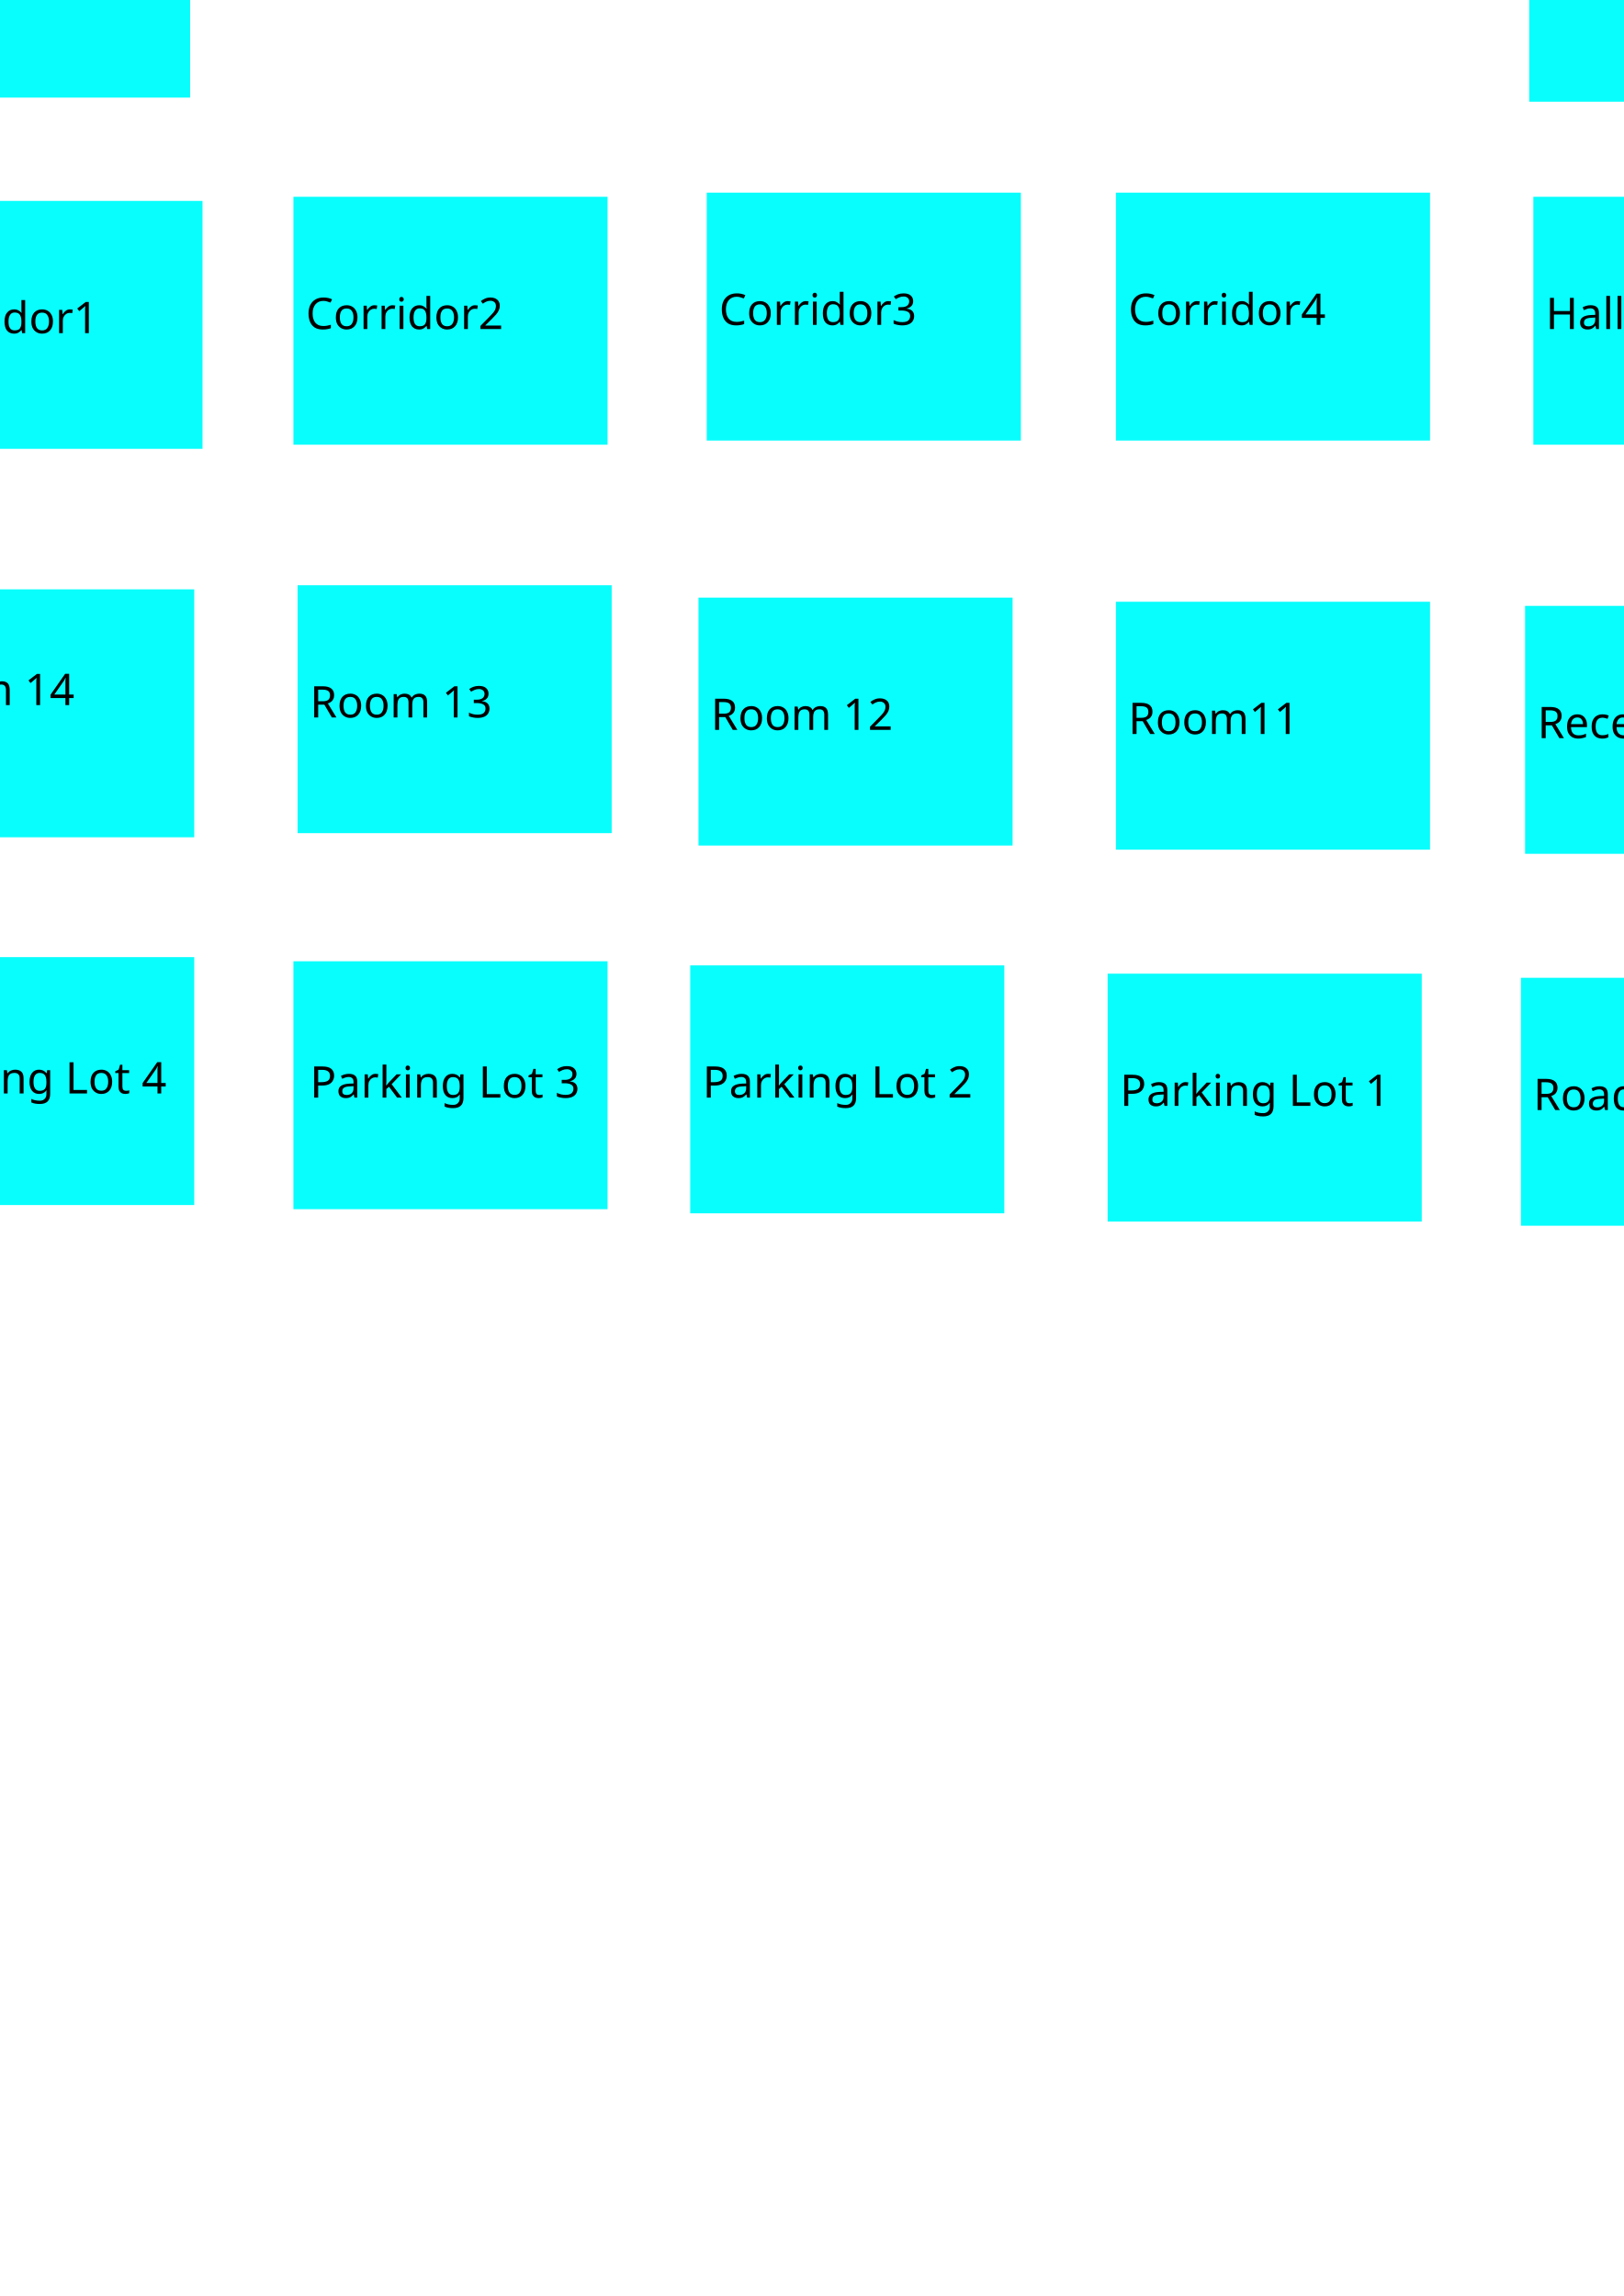
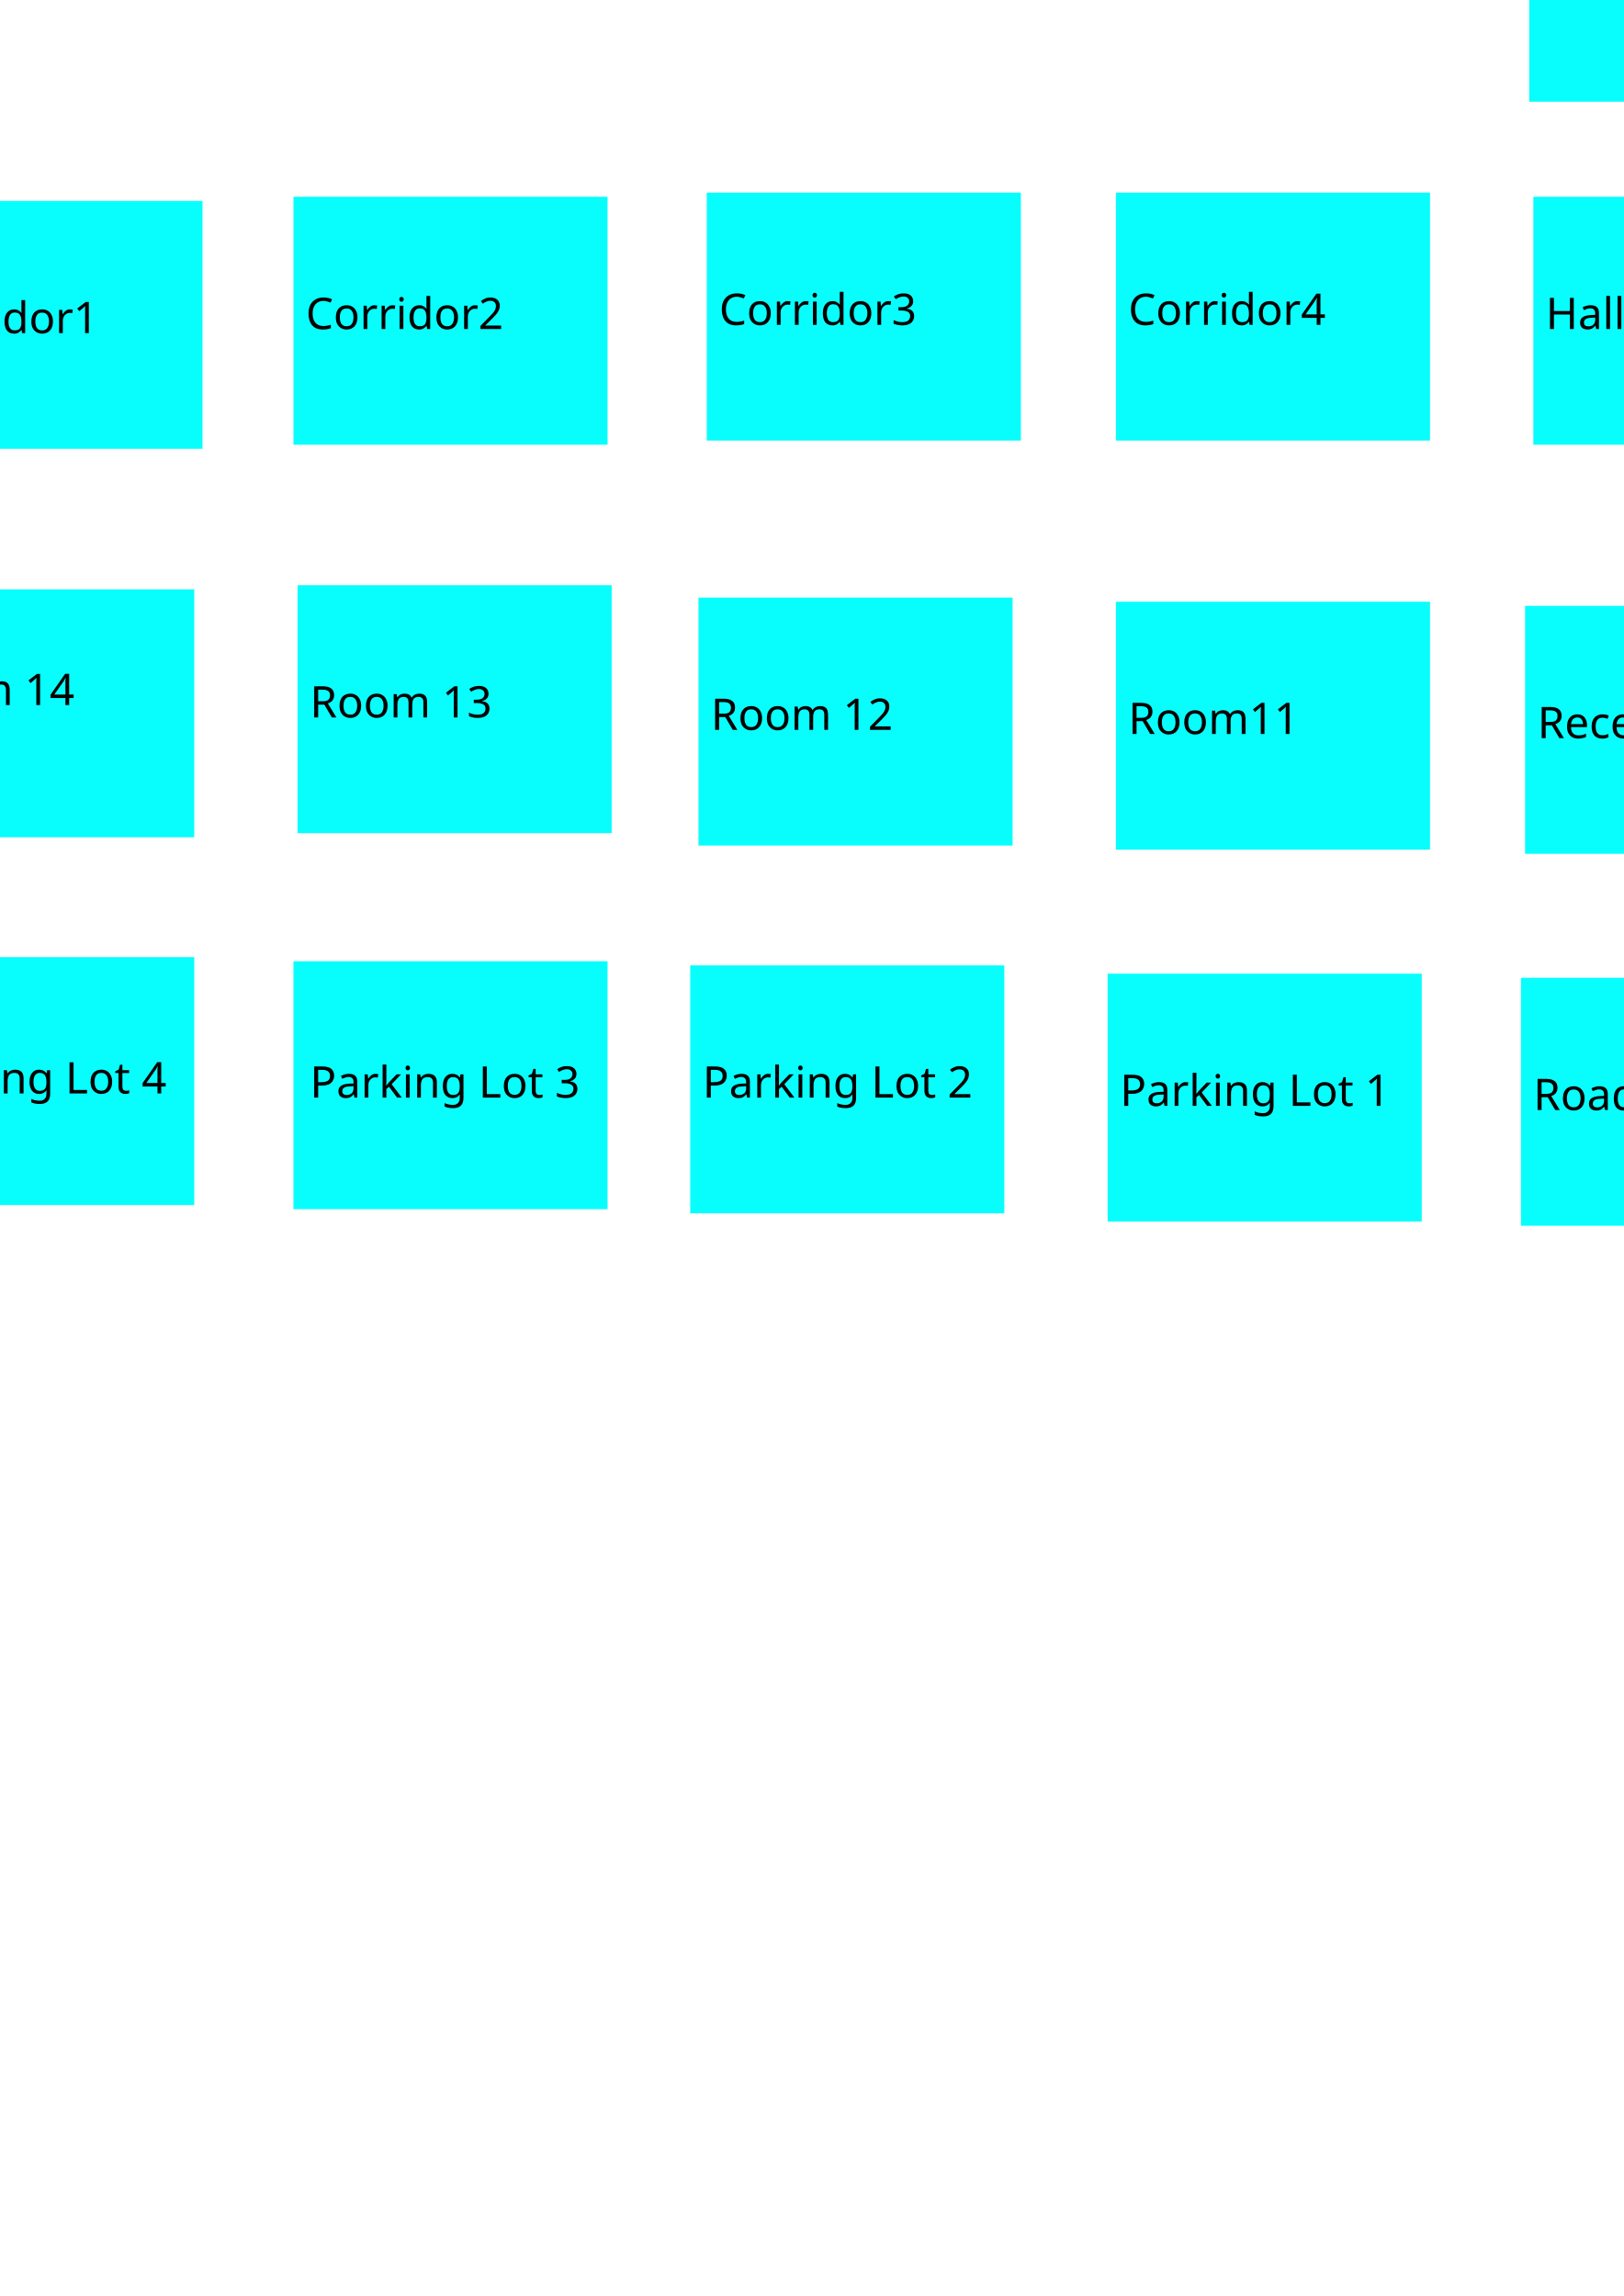
<svg xmlns="http://www.w3.org/2000/svg" width="210mm" height="297mm" viewBox="0 0 210 297" version="1.1" id="svg8">
  <defs id="defs2" />
  <g id="layer1">
-     <g id="g840" transform="translate(-84.45717,-40.62497)">
-       <rect y="21.712" x="16.571" height="32.072" width="40.625" id="rect815" style="fill:#08fefd;fill-opacity:1;stroke-width:0.265" />
-       <text id="text827" y="38.818" x="18.174" style="font-style:normal;font-weight:normal;font-size:10.583px;line-height:1.25;font-family:sans-serif;letter-spacing:0px;word-spacing:0px;fill:#000000;fill-opacity:1;stroke:none;stroke-width:0.265" xml:space="preserve">
-         <tspan style="font-style:normal;font-variant:normal;font-weight:normal;font-stretch:normal;font-size:5.644px;font-family:sans-serif;-inkscape-font-specification:'sans-serif, Normal';font-variant-ligatures:normal;font-variant-caps:normal;font-variant-numeric:normal;font-feature-settings:normal;text-align:start;writing-mode:lr-tb;text-anchor:start;stroke-width:0.265" y="38.818" x="18.174" id="tspan825">North Corner</tspan>
-       </text>
-     </g>
-     <g transform="translate(-32.60688,-41.15951)" id="g840-7">
+     <g transform="translate(-86.59533,-41.15951)" id="g840-7">
      <rect y="21.712" x="16.571" height="32.072" width="40.625" id="rect815-2" style="fill:#08fefd;fill-opacity:1;stroke-width:0.265" />
      <text id="text827-6" y="38.818" x="18.174" style="font-style:normal;font-weight:normal;font-size:10.583px;line-height:1.25;font-family:sans-serif;letter-spacing:0px;word-spacing:0px;fill:#000000;fill-opacity:1;stroke:none;stroke-width:0.265" xml:space="preserve">
        <tspan style="font-style:normal;font-variant:normal;font-weight:normal;font-stretch:normal;font-size:5.644px;font-family:sans-serif;-inkscape-font-specification:'sans-serif, Normal';font-variant-ligatures:normal;font-variant-caps:normal;font-variant-numeric:normal;font-feature-settings:normal;text-align:start;writing-mode:lr-tb;text-anchor:start;stroke-width:0.265" y="38.818" x="18.174" id="tspan825-4">Dump</tspan>
      </text>
    </g>
    <g transform="translate(-84.45717,31.53781)" id="g840-5">
      <rect y="21.712" x="16.571" height="32.072" width="40.625" id="rect815-20" style="fill:#08fefd;fill-opacity:1;stroke-width:0.265" />
      <text id="text827-2" y="38.818" x="18.174" style="font-style:normal;font-weight:normal;font-size:10.583px;line-height:1.25;font-family:sans-serif;letter-spacing:0px;word-spacing:0px;fill:#000000;fill-opacity:1;stroke:none;stroke-width:0.265" xml:space="preserve">
        <tspan style="font-style:normal;font-variant:normal;font-weight:normal;font-stretch:normal;font-size:5.644px;font-family:sans-serif;-inkscape-font-specification:'sans-serif, Normal';font-variant-ligatures:normal;font-variant-caps:normal;font-variant-numeric:normal;font-feature-settings:normal;text-align:start;writing-mode:lr-tb;text-anchor:start;stroke-width:0.265" y="38.818" x="18.174" id="tspan825-9">Ice Machine</tspan>
      </text>
    </g>
    <g transform="translate(-31.00326,4.276315)" id="g840-0">
      <rect y="21.712" x="16.571" height="32.072" width="40.625" id="rect815-9" style="fill:#08fefd;fill-opacity:1;stroke-width:0.265" />
      <text id="text827-9" y="38.818" x="18.174" style="font-style:normal;font-weight:normal;font-size:10.583px;line-height:1.25;font-family:sans-serif;letter-spacing:0px;word-spacing:0px;fill:#000000;fill-opacity:1;stroke:none;stroke-width:0.265" xml:space="preserve">
        <tspan style="font-style:normal;font-variant:normal;font-weight:normal;font-stretch:normal;font-size:5.644px;font-family:sans-serif;-inkscape-font-specification:'sans-serif, Normal';font-variant-ligatures:normal;font-variant-caps:normal;font-variant-numeric:normal;font-feature-settings:normal;text-align:start;writing-mode:lr-tb;text-anchor:start;stroke-width:0.265" y="38.818" x="18.174" id="tspan825-45">Corridor1</tspan>
      </text>
    </g>
    <g transform="translate(21.38156,3.741776)" id="g840-1">
      <rect y="21.712" x="16.571" height="32.072" width="40.625" id="rect815-0" style="fill:#08fefd;fill-opacity:1;stroke-width:0.265" />
      <text id="text827-3" y="38.818" x="18.174" style="font-style:normal;font-weight:normal;font-size:10.583px;line-height:1.25;font-family:sans-serif;letter-spacing:0px;word-spacing:0px;fill:#000000;fill-opacity:1;stroke:none;stroke-width:0.265" xml:space="preserve">
        <tspan style="font-style:normal;font-variant:normal;font-weight:normal;font-stretch:normal;font-size:5.644px;font-family:sans-serif;-inkscape-font-specification:'sans-serif, Normal';font-variant-ligatures:normal;font-variant-caps:normal;font-variant-numeric:normal;font-feature-settings:normal;text-align:start;writing-mode:lr-tb;text-anchor:start;stroke-width:0.265" y="38.818" x="18.174" id="tspan825-7">Corridor2</tspan>
      </text>
    </g>
    <g transform="translate(159.2926,43.83221)" id="g840-1-4">
      <rect y="-18.913" x="-67.886" height="32.072" width="40.625" id="rect815-0-6" style="fill:#08fefd;fill-opacity:1;stroke-width:0.265" />
      <text id="text827-3-7" y="-1.807" x="-66.283" style="font-style:normal;font-weight:normal;font-size:10.583px;line-height:1.25;font-family:sans-serif;letter-spacing:0px;word-spacing:0px;fill:#000000;fill-opacity:1;stroke:none;stroke-width:0.265" xml:space="preserve">
        <tspan style="font-style:normal;font-variant:normal;font-weight:normal;font-stretch:normal;font-size:5.644px;font-family:sans-serif;-inkscape-font-specification:'sans-serif, Normal';font-variant-ligatures:normal;font-variant-caps:normal;font-variant-numeric:normal;font-feature-settings:normal;text-align:start;writing-mode:lr-tb;text-anchor:start;stroke-width:0.265" y="-1.807" x="-66.283" id="tspan825-7-6">Corridor3</tspan>
      </text>
      <rect style="fill:#08fefd;fill-opacity:1;stroke-width:0.265" id="rect815-0-9" width="40.625" height="32.072" x="-14.967" y="-18.913" />
      <text xml:space="preserve" style="font-style:normal;font-weight:normal;font-size:10.583px;line-height:1.25;font-family:sans-serif;letter-spacing:0px;word-spacing:0px;fill:#000000;fill-opacity:1;stroke:none;stroke-width:0.265" x="-13.363" y="-1.807" id="text827-3-75">
        <tspan id="tspan825-7-9" x="-13.363" y="-1.807" style="font-style:normal;font-variant:normal;font-weight:normal;font-stretch:normal;font-size:5.644px;font-family:sans-serif;-inkscape-font-specification:'sans-serif, Normal';font-variant-ligatures:normal;font-variant-caps:normal;font-variant-numeric:normal;font-feature-settings:normal;text-align:start;writing-mode:lr-tb;text-anchor:start;stroke-width:0.265">Corridor4</tspan>
        <tspan id="tspan940" x="-13.363" y="11.422" style="font-style:normal;font-variant:normal;font-weight:normal;font-stretch:normal;font-size:5.644px;font-family:sans-serif;-inkscape-font-specification:'sans-serif, Normal';font-variant-ligatures:normal;font-variant-caps:normal;font-variant-numeric:normal;font-feature-settings:normal;text-align:start;writing-mode:lr-tb;text-anchor:start;stroke-width:0.265" />
      </text>
      <rect y="-18.378" x="39.021" height="32.072" width="40.625" id="rect815-0-8" style="fill:#08fefd;fill-opacity:1;stroke-width:0.265" />
      <text id="text827-3-5" y="-1.273" x="40.625" style="font-style:normal;font-weight:normal;font-size:10.583px;line-height:1.25;font-family:sans-serif;letter-spacing:0px;word-spacing:0px;fill:#000000;fill-opacity:1;stroke:none;stroke-width:0.265" xml:space="preserve">
        <tspan style="font-style:normal;font-variant:normal;font-weight:normal;font-stretch:normal;font-size:5.644px;font-family:sans-serif;-inkscape-font-specification:'sans-serif, Normal';font-variant-ligatures:normal;font-variant-caps:normal;font-variant-numeric:normal;font-feature-settings:normal;text-align:start;writing-mode:lr-tb;text-anchor:start;stroke-width:0.265" y="-1.273" x="40.625" id="tspan825-7-3">Hall</tspan>
      </text>
      <g transform="translate(-31.5378,12.2944)" id="g840-1-3">
        <rect y="21.712" x="16.571" height="32.072" width="40.625" id="rect815-0-83" style="fill:#08fefd;fill-opacity:1;stroke-width:0.265" />
        <text id="text827-3-79" y="38.818" x="18.174" style="font-style:normal;font-weight:normal;font-size:10.583px;line-height:1.25;font-family:sans-serif;letter-spacing:0px;word-spacing:0px;fill:#000000;fill-opacity:1;stroke:none;stroke-width:0.265" xml:space="preserve">
          <tspan style="font-style:normal;font-variant:normal;font-weight:normal;font-stretch:normal;font-size:5.644px;font-family:sans-serif;-inkscape-font-specification:'sans-serif, Normal';font-variant-ligatures:normal;font-variant-caps:normal;font-variant-numeric:normal;font-feature-settings:normal;text-align:start;writing-mode:lr-tb;text-anchor:start;stroke-width:0.265" y="38.818" x="18.174" id="tspan825-7-37">Room11</tspan>
        </text>
      </g>
      <rect style="fill:#08fefd;fill-opacity:1;stroke-width:0.265" id="rect815-0-84" width="40.625" height="32.072" x="37.952" y="34.541" />
      <text xml:space="preserve" style="font-style:normal;font-weight:normal;font-size:10.583px;line-height:1.25;font-family:sans-serif;letter-spacing:0px;word-spacing:0px;fill:#000000;fill-opacity:1;stroke:none;stroke-width:0.265" x="39.556" y="51.647" id="text827-3-3">
        <tspan id="tspan825-7-7" x="39.556" y="51.647" style="font-style:normal;font-variant:normal;font-weight:normal;font-stretch:normal;font-size:5.644px;font-family:sans-serif;-inkscape-font-specification:'sans-serif, Normal';font-variant-ligatures:normal;font-variant-caps:normal;font-variant-numeric:normal;font-feature-settings:normal;text-align:start;writing-mode:lr-tb;text-anchor:start;stroke-width:0.265">Reception</tspan>
      </text>
      <g transform="translate(20.84702,60.93745)" id="g840-1-97">
        <rect y="21.712" x="16.571" height="32.072" width="40.625" id="rect815-0-99" style="fill:#08fefd;fill-opacity:1;stroke-width:0.265" />
        <text id="text827-3-32" y="38.818" x="18.174" style="font-style:normal;font-weight:normal;font-size:10.583px;line-height:1.25;font-family:sans-serif;letter-spacing:0px;word-spacing:0px;fill:#000000;fill-opacity:1;stroke:none;stroke-width:0.265" xml:space="preserve">
          <tspan style="font-style:normal;font-variant:normal;font-weight:normal;font-stretch:normal;font-size:5.644px;font-family:sans-serif;-inkscape-font-specification:'sans-serif, Normal';font-variant-ligatures:normal;font-variant-caps:normal;font-variant-numeric:normal;font-feature-settings:normal;text-align:start;writing-mode:lr-tb;text-anchor:start;stroke-width:0.265" y="38.818" x="18.174" id="tspan825-7-4">Road</tspan>
        </text>
      </g>
      <g id="g840-1-8" transform="translate(21.9161,-84.45717)">
        <rect style="fill:#08fefd;fill-opacity:1;stroke-width:0.265" id="rect815-0-7" width="40.625" height="32.072" x="16.571" y="21.712" />
        <text xml:space="preserve" style="font-style:normal;font-weight:normal;font-size:10.583px;line-height:1.25;font-family:sans-serif;letter-spacing:0px;word-spacing:0px;fill:#000000;fill-opacity:1;stroke:none;stroke-width:0.265" x="18.174" y="38.818" id="text827-3-4">
          <tspan id="tspan825-7-1" x="18.174" y="38.818" style="font-style:normal;font-variant:normal;font-weight:normal;font-stretch:normal;font-size:5.644px;font-family:sans-serif;-inkscape-font-specification:'sans-serif, Normal';font-variant-ligatures:normal;font-variant-caps:normal;font-variant-numeric:normal;font-feature-settings:normal;text-align:start;writing-mode:lr-tb;text-anchor:start;stroke-width:0.265">Dinner</tspan>
        </text>
        <g id="g840-1-9" transform="translate(-107.4424,96.21703)">
          <rect style="fill:#08fefd;fill-opacity:1;stroke-width:0.265" id="rect815-0-0" width="40.625" height="32.072" x="16.571" y="21.712" />
          <text xml:space="preserve" style="font-style:normal;font-weight:normal;font-size:10.583px;line-height:1.25;font-family:sans-serif;letter-spacing:0px;word-spacing:0px;fill:#000000;fill-opacity:1;stroke:none;stroke-width:0.265" x="18.174" y="38.818" id="text827-3-9">
            <tspan id="tspan825-7-8" x="18.174" y="38.818" style="font-style:normal;font-variant:normal;font-weight:normal;font-stretch:normal;font-size:5.644px;font-family:sans-serif;-inkscape-font-specification:'sans-serif, Normal';font-variant-ligatures:normal;font-variant-caps:normal;font-variant-numeric:normal;font-feature-settings:normal;text-align:start;writing-mode:lr-tb;text-anchor:start;stroke-width:0.265">Room 12</tspan>
          </text>
        </g>
      </g>
    </g>
    <rect style="fill:#08fefd;fill-opacity:1;stroke-width:0.265" id="rect815-20-5" width="40.625" height="32.072" x="38.487" y="75.701" />
    <text xml:space="preserve" style="font-style:normal;font-weight:normal;font-size:10.583px;line-height:1.25;font-family:sans-serif;letter-spacing:0px;word-spacing:0px;fill:#000000;fill-opacity:1;stroke:none;stroke-width:0.265" x="40.09" y="92.806" id="text827-2-1">
      <tspan id="tspan825-9-7" x="40.09" y="92.806" style="font-style:normal;font-variant:normal;font-weight:normal;font-stretch:normal;font-size:5.644px;font-family:sans-serif;-inkscape-font-specification:'sans-serif, Normal';font-variant-ligatures:normal;font-variant-caps:normal;font-variant-numeric:normal;font-feature-settings:normal;text-align:start;writing-mode:lr-tb;text-anchor:start;stroke-width:0.265">Room 13</tspan>
    </text>
    <rect style="fill:#08fefd;fill-opacity:1;stroke-width:0.265" id="rect815-20-5-1" width="40.625" height="32.072" x="-15.502" y="76.235" />
    <text xml:space="preserve" style="font-style:normal;font-weight:normal;font-size:10.583px;line-height:1.25;font-family:sans-serif;letter-spacing:0px;word-spacing:0px;fill:#000000;fill-opacity:1;stroke:none;stroke-width:0.265" x="-13.898" y="91.202" id="text827-2-1-7">
      <tspan id="tspan825-9-7-1" x="-13.898" y="91.202" style="font-style:normal;font-variant:normal;font-weight:normal;font-stretch:normal;font-size:5.644px;font-family:sans-serif;-inkscape-font-specification:'sans-serif, Normal';font-variant-ligatures:normal;font-variant-caps:normal;font-variant-numeric:normal;font-feature-settings:normal;text-align:start;writing-mode:lr-tb;text-anchor:start;stroke-width:0.265">Room 14</tspan>
    </text>
    <g id="g840-11" transform="translate(-83.92263,101.5624)">
      <rect y="21.712" x="16.571" height="32.072" width="40.625" id="rect815-7" style="fill:#08fefd;fill-opacity:1;stroke-width:0.265" />
      <text id="text827-0" y="38.818" x="18.174" style="font-style:normal;font-weight:normal;font-size:10.583px;line-height:1.25;font-family:sans-serif;letter-spacing:0px;word-spacing:0px;fill:#000000;fill-opacity:1;stroke:none;stroke-width:0.265" xml:space="preserve">
        <tspan style="font-style:normal;font-variant:normal;font-weight:normal;font-stretch:normal;font-size:5.644px;font-family:sans-serif;-inkscape-font-specification:'sans-serif, Normal';font-variant-ligatures:normal;font-variant-caps:normal;font-variant-numeric:normal;font-feature-settings:normal;text-align:start;writing-mode:lr-tb;text-anchor:start;stroke-width:0.265" y="38.818" x="18.174" id="tspan825-40">South Corner</tspan>
      </text>
    </g>
    <rect style="fill:#08fefd;fill-opacity:1;stroke-width:0.265" id="rect815-7-5" width="40.625" height="32.072" x="143.256" y="125.948" />
    <text xml:space="preserve" style="font-style:normal;font-weight:normal;font-size:10.583px;line-height:1.25;font-family:sans-serif;letter-spacing:0px;word-spacing:0px;fill:#000000;fill-opacity:1;stroke:none;stroke-width:0.265" x="144.86" y="143.053" id="text827-0-1">
      <tspan x="144.86" y="143.053" style="font-style:normal;font-variant:normal;font-weight:normal;font-stretch:normal;font-size:5.644px;font-family:sans-serif;-inkscape-font-specification:'sans-serif, Normal';font-variant-ligatures:normal;font-variant-caps:normal;font-variant-numeric:normal;font-feature-settings:normal;text-align:start;writing-mode:lr-tb;text-anchor:start;stroke-width:0.265" id="tspan884">Parking Lot 1</tspan>
    </text>
    <rect style="fill:#08fefd;fill-opacity:1;stroke-width:0.265" id="rect815-7-5-2" width="40.625" height="32.072" x="89.268" y="124.878" />
    <text xml:space="preserve" style="font-style:normal;font-weight:normal;font-size:10.583px;line-height:1.25;font-family:sans-serif;letter-spacing:0px;word-spacing:0px;fill:#000000;fill-opacity:1;stroke:none;stroke-width:0.265" x="90.872" y="141.984" id="text827-0-1-1">
      <tspan id="tspan825-40-6-9" x="90.872" y="141.984" style="font-style:normal;font-variant:normal;font-weight:normal;font-stretch:normal;font-size:5.644px;font-family:sans-serif;-inkscape-font-specification:'sans-serif, Normal';font-variant-ligatures:normal;font-variant-caps:normal;font-variant-numeric:normal;font-feature-settings:normal;text-align:start;writing-mode:lr-tb;text-anchor:start;stroke-width:0.265">Parking Lot 2</tspan>
    </text>
    <rect style="fill:#08fefd;fill-opacity:1;stroke-width:0.265" id="rect815-7-5-6" width="40.625" height="32.072" x="37.952" y="124.344" />
    <text xml:space="preserve" style="font-style:normal;font-weight:normal;font-size:10.583px;line-height:1.25;font-family:sans-serif;letter-spacing:0px;word-spacing:0px;fill:#000000;fill-opacity:1;stroke:none;stroke-width:0.265" x="40.09" y="141.984" id="text827-0-1-4">
      <tspan id="tspan825-40-6-8" x="40.09" y="141.984" style="font-style:normal;font-variant:normal;font-weight:normal;font-stretch:normal;font-size:5.644px;font-family:sans-serif;-inkscape-font-specification:'sans-serif, Normal';font-variant-ligatures:normal;font-variant-caps:normal;font-variant-numeric:normal;font-feature-settings:normal;text-align:start;writing-mode:lr-tb;text-anchor:start;stroke-width:0.265">Parking Lot 3</tspan>
    </text>
    <rect style="fill:#08fefd;fill-opacity:1;stroke-width:0.265" id="rect815-7-5-6-0" width="40.625" height="32.072" x="-15.502" y="123.809" />
    <text xml:space="preserve" style="font-style:normal;font-weight:normal;font-size:10.583px;line-height:1.25;font-family:sans-serif;letter-spacing:0px;word-spacing:0px;fill:#000000;fill-opacity:1;stroke:none;stroke-width:0.265" x="-13.363" y="141.449" id="text827-0-1-4-8">
      <tspan id="tspan825-40-6-8-1" x="-13.363" y="141.449" style="font-style:normal;font-variant:normal;font-weight:normal;font-stretch:normal;font-size:5.644px;font-family:sans-serif;-inkscape-font-specification:'sans-serif, Normal';font-variant-ligatures:normal;font-variant-caps:normal;font-variant-numeric:normal;font-feature-settings:normal;text-align:start;writing-mode:lr-tb;text-anchor:start;stroke-width:0.265">Parking Lot 4</tspan>
    </text>
  </g>
</svg>
